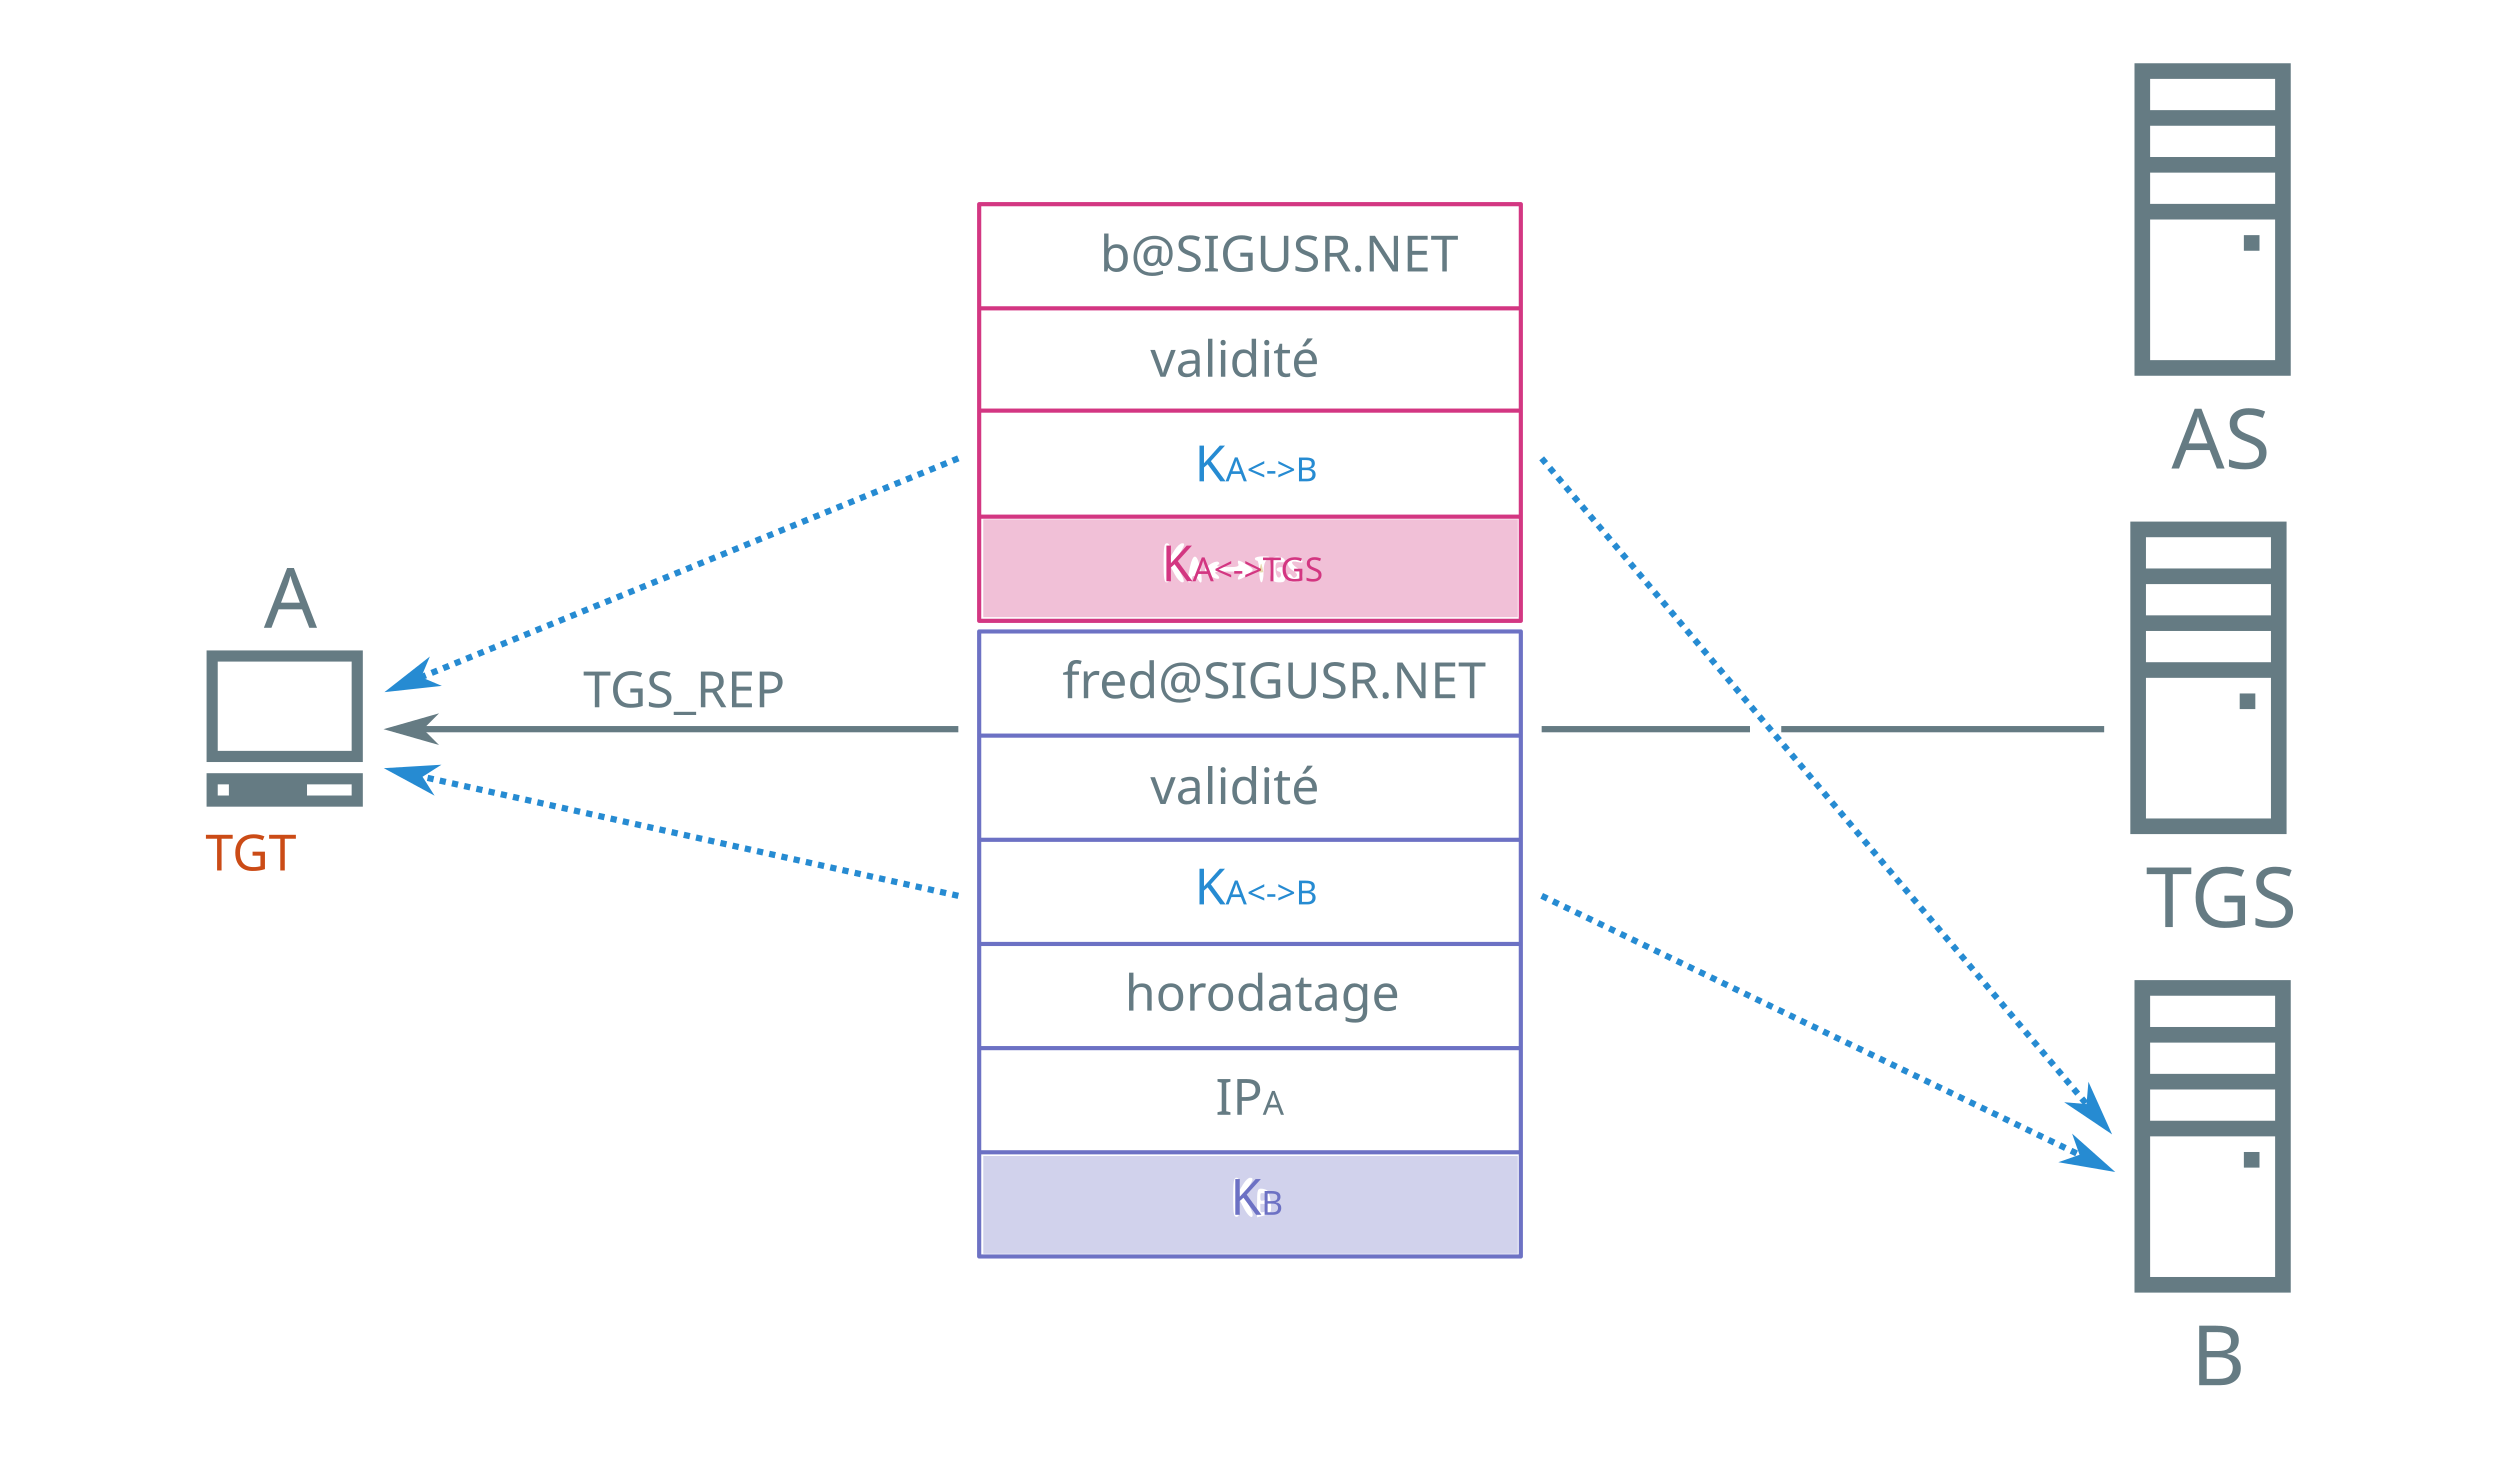
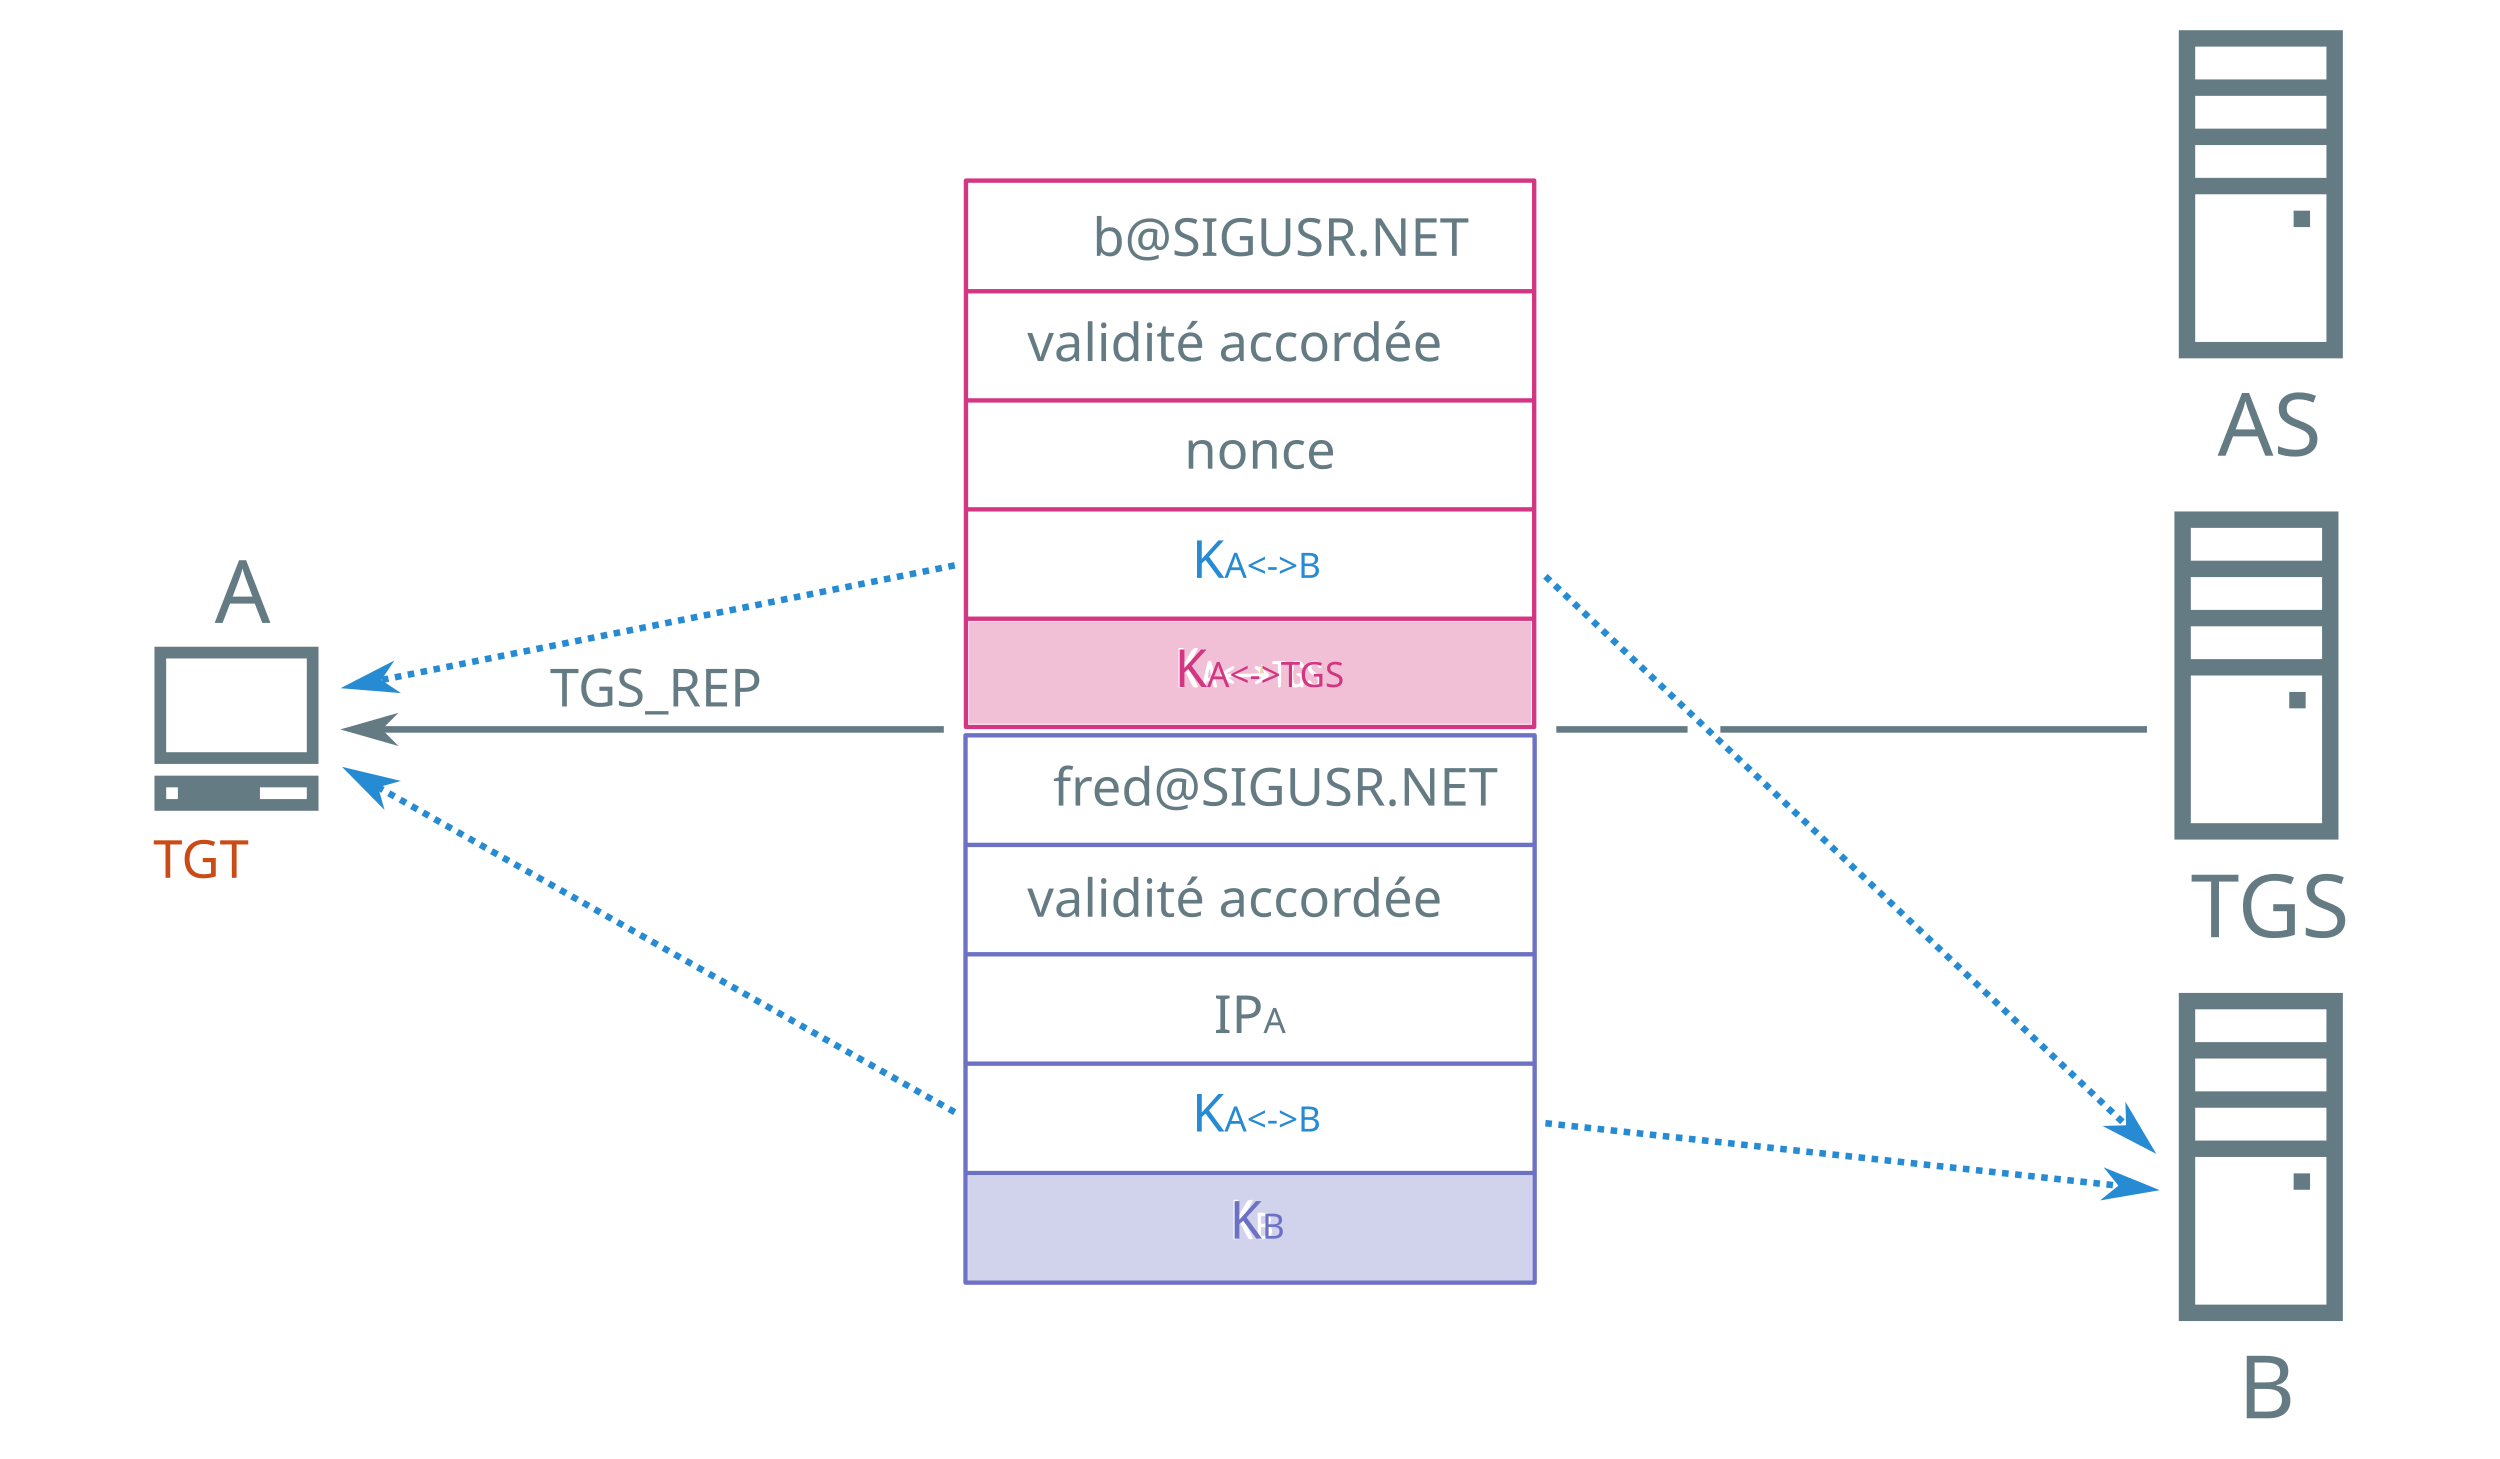
<svg xmlns="http://www.w3.org/2000/svg" width="1200" height="700" viewBox="0 0 1200 700" version="1.1" id="svg5">
  <defs id="defs5">
    <marker style="overflow:visible" id="Arrow1Mstart" refX="0.0" refY="0.0" orient="auto">
      <path transform="scale(0.4) translate(10,0)" style="fill-rule:evenodd;fill:context-stroke;stroke:context-stroke;stroke-width:1.0pt" d="M 0.0,0.0 L 5.0,-5.0 L -12.5,0.0 L 5.0,5.0 L 0.0,0.0 z " id="path1154" />
    </marker>
    <marker style="overflow:visible;" id="Arrow1Mend" refX="0.0" refY="0.0" orient="auto">
      <path transform="scale(0.4) rotate(180) translate(10,0)" style="fill-rule:evenodd;fill:context-stroke;stroke:context-stroke;stroke-width:1.0pt;" d="M 0.0,0.0 L 5.0,-5.0 L -12.5,0.0 L 5.0,5.0 L 0.0,0.0 z " id="path16067" />
    </marker>
  </defs>
  <style id="style2">
        @font-face {
            font-family: 'Iosevka';
            font-display: swap;
            font-weight: 400;
            font-stretch: normal;
            font-style: normal;
            src: url('/dist/theme/fonts/Iosevka/WOFF2/Iosevka-Regular.woff2') format('woff2');
        }

        @font-face {
            font-family: 'Iosevka';
            font-display: swap;
            font-weight: 400;
            font-stretch: normal;
            font-style: italic;
            src: url('/dist/theme/fonts/Iosevka/WOFF2/Iosevka-Italic.woff2') format('woff2');
        }

        @font-face {
            font-family: 'Iosevka';
            font-display: swap;
            font-weight: 700;
            font-stretch: normal;
            font-style: normal;
            src: url('/dist/theme/fonts/Iosevka/WOFF2/Iosevka-Bold.woff2') format('woff2');
        }

        @font-face {
            font-family: 'Iosevka';
            font-display: swap;
            font-weight: 700;
            font-stretch: normal;
            font-style: italic;
            src: url('/dist/theme/fonts/Iosevka/WOFF2/Iosevka-BoldItalic.woff2') format('woff2');
        }
    </style>
-   <g id="g966" transform="matrix(0.9921875,0,0,0.9921875,56.60349,347.3899)">
+   <g id="g966" transform="matrix(1.041797,0,0,1.041797,29.46584,347.3777)">
    <rect class="st0" height="48.594" id="XMLID_2248_" width="70.191" x="45.587" y="-32.763" style="fill:none;stroke:#657b83;stroke-width:5.399;stroke-miterlimit:10;stroke-opacity:1" />
    <path class="st1" d="M 42.887,23.93 V 40.128 H 118.478 V 23.93 Z m 10.799,10.799 h -5.399 v -5.399 h 5.399 z m 59.393,0 H 91.481 V 29.33 H 113.078 Z" id="XMLID_49_" style="fill:#657b83;fill-opacity:1;stroke-width:2.7" />
  </g>
-   <g id="g977-4" transform="matrix(0.9921875,0,0,0.9921875,423.9048,551.2061)">
+   <g id="g977-4" transform="matrix(1.041797,0,0,1.041797,415.1322,561.3848)">
    <path d="m 605.382,-81.387 v 22.677 7.559 15.118 7.559 15.118 7.559 75.591 h 75.591 v -75.591 -7.559 -15.118 -7.559 -15.118 -7.559 -22.677 z m 7.559,7.559 h 60.472 v 15.118 h -60.472 z m 0,22.677 h 60.472 v 15.118 h -60.472 z m 0,22.677 h 60.472 v 15.118 h -60.472 z m 0,22.677 h 60.472 V 62.235 h -60.472 z m 45.354,7.559 v 7.559 h 7.559 V 1.762 Z" style="fill:#657b83;fill-opacity:1;stroke:none;stroke-width:0px" id="path2-7" />
  </g>
-   <text xml:space="preserve" style="font-size:40px;line-height:1.25;font-family:Iosevka;-inkscape-font-specification:'Iosevka, Normal';fill:#657b83;fill-opacity:1" x="126.656" y="301.336" id="text2107">
-     <tspan id="tspan2105" x="126.656" y="301.336">A</tspan>
+   <text xml:space="preserve" style="font-size:42px;line-height:1.25;font-family:Iosevka;-inkscape-font-specification:'Iosevka, Normal';fill:#657b83;fill-opacity:1;stroke-width:1.05" x="103.02" y="299.021" id="text2107">
+     <tspan id="tspan2105" x="103.02" y="299.021" style="stroke-width:1.05">A</tspan>
  </text>
-   <g id="g977" transform="matrix(0.9921875,0,0,0.9921875,423.9048,111.1158)">
+   <g id="g977" transform="matrix(1.041797,0,0,1.041797,415.1322,99.28998)">
    <path d="m 605.382,-81.387 v 22.677 7.559 15.118 7.559 15.118 7.559 75.591 h 75.591 v -75.591 -7.559 -15.118 -7.559 -15.118 -7.559 -22.677 z m 7.559,7.559 h 60.472 v 15.118 h -60.472 z m 0,22.677 h 60.472 v 15.118 h -60.472 z m 0,22.677 h 60.472 v 15.118 h -60.472 z m 0,22.677 h 60.472 V 62.235 h -60.472 z m 45.354,7.559 v 7.559 h 7.559 V 1.762 Z" style="fill:#657b83;fill-opacity:1;stroke:none;stroke-width:0px" id="path2" />
  </g>
-   <text xml:space="preserve" style="font-size:40px;line-height:1.25;font-family:Iosevka;-inkscape-font-specification:'Iosevka, Normal';fill:#657b83;fill-opacity:1;stroke-width:1" x="1042.297" y="224.889" id="text7127">
-     <tspan id="tspan7125" x="1042.297" y="224.889" style="stroke-width:1">AS</tspan>
+   <text xml:space="preserve" style="font-size:42px;line-height:1.25;font-family:Iosevka;-inkscape-font-specification:'Iosevka, Normal';fill:#657b83;fill-opacity:1;stroke-width:1.05" x="1064.445" y="218.752" id="text7127">
+     <tspan id="tspan7125" x="1064.445" y="218.752" style="stroke-width:1.05">AS</tspan>
  </text>
-   <g id="g977-0" transform="matrix(0.9921875,0,0,0.9921875,421.9048,331.1158)">
+   <g id="g977-0" transform="matrix(1.041797,0,0,1.041797,413.0322,330.29)">
    <path d="m 605.382,-81.387 v 22.677 7.559 15.118 7.559 15.118 7.559 75.591 h 75.591 v -75.591 -7.559 -15.118 -7.559 -15.118 -7.559 -22.677 z m 7.559,7.559 h 60.472 v 15.118 h -60.472 z m 0,22.677 h 60.472 v 15.118 h -60.472 z m 0,22.677 h 60.472 v 15.118 h -60.472 z m 0,22.677 h 60.472 V 62.235 h -60.472 z m 45.354,7.559 v 7.559 h 7.559 V 1.762 Z" style="fill:#657b83;fill-opacity:1;stroke:none;stroke-width:0px" id="path2-4" />
  </g>
-   <text xml:space="preserve" style="font-size:40px;line-height:1.25;font-family:Iosevka;-inkscape-font-specification:'Iosevka, Normal';fill:#657b83;fill-opacity:1" x="1030.017" y="444.989" id="text7127-8">
-     <tspan id="tspan7125-8" x="1030.017" y="444.989">TGS</tspan>
+   <text xml:space="preserve" style="font-size:42px;line-height:1.25;font-family:Iosevka;-inkscape-font-specification:'Iosevka, Normal';fill:#657b83;fill-opacity:1;stroke-width:1.05" x="1051.551" y="449.857" id="text7127-8">
+     <tspan id="tspan7125-8" x="1051.551" y="449.857" style="stroke-width:1.05">TGS</tspan>
  </text>
-   <text xml:space="preserve" style="font-size:40px;line-height:1.25;font-family:Iosevka;-inkscape-font-specification:'Iosevka, Normal';fill:#657b83;fill-opacity:1" x="1051.737" y="664.9" id="text9429">
-     <tspan id="tspan9427" x="1051.737" y="664.9">B</tspan>
+   <text xml:space="preserve" style="font-size:42px;line-height:1.25;font-family:Iosevka;-inkscape-font-specification:'Iosevka, Normal';fill:#657b83;fill-opacity:1;stroke-width:1.05" x="1074.356" y="680.763" id="text9429">
+     <tspan id="tspan9427" x="1074.356" y="680.763" style="stroke-width:1.05">B</tspan>
  </text>
-   <path style="fill:none;stroke:#657b83;stroke-width:3;stroke-linecap:butt;stroke-linejoin:miter;stroke-opacity:1;stroke-miterlimit:4;stroke-dasharray:none;marker-start:url(#Arrow1Mstart)" d="M 190,350 H 460" id="path15909" />
-   <path style="fill:none;stroke:#657b83;stroke-width:3;stroke-linecap:butt;stroke-linejoin:miter;stroke-miterlimit:4;stroke-dasharray:none;stroke-opacity:1" d="M 740,350 H 840" id="path15911" />
-   <path style="fill:none;stroke:#657b83;stroke-width:3;stroke-linecap:butt;stroke-linejoin:miter;stroke-miterlimit:4;stroke-dasharray:none;stroke-opacity:1" d="m 855,350 h 155" id="path15911-4" />
-   <text xml:space="preserve" style="font-size:24px;line-height:1.25;font-family:Iosevka;-inkscape-font-specification:'Iosevka, Normal';fill:#268bd2;fill-opacity:1;stroke:none;stroke-opacity:1" x="573.424" y="231.024" id="text23706">
-     <tspan x="573.424" y="231.024" id="tspan23708">K<tspan style="font-size:16px;fill:#268bd2;fill-opacity:1" id="tspan5867">A&lt;-&gt;B</tspan>
-     </tspan>
-   </text>
-   <text xml:space="preserve" style="font-size:24px;line-height:1.25;font-family:Iosevka;-inkscape-font-specification:'Iosevka, Normal';fill:#d33682;fill-opacity:1;stroke:none;stroke-opacity:1" x="557.552" y="279.024" id="text23706-8">
-     <tspan x="557.552" y="279.024" id="tspan23708-9">K<tspan style="font-size:16px;fill:#d33682;fill-opacity:1" id="tspan23088">A&lt;-&gt;TGS</tspan>
-     </tspan>
-   </text>
-   <text xml:space="preserve" style="font-size:24px;line-height:1.25;font-family:Iosevka;-inkscape-font-specification:'Iosevka, Normal';fill:#657b83;fill-opacity:1;stroke:none;stroke-opacity:1" x="527.928" y="130.316" id="text25298">
-     <tspan id="tspan25296" x="527.928" y="130.316">b@SIGUSR.NET</tspan>
-   </text>
-   <text xml:space="preserve" style="font-size:24px;line-height:1.25;font-family:Iosevka;-inkscape-font-specification:'Iosevka, Normal';fill:#657b83;fill-opacity:1;stroke:none;stroke-opacity:1" x="552.144" y="180.822" id="text27480">
-     <tspan id="tspan27478" x="552.144" y="180.822">validité</tspan>
-   </text>
-   <rect style="opacity:0.996;fill:none;fill-opacity:1;stroke:#d33682;stroke-width:2;stroke-linejoin:round;stroke-miterlimit:4;stroke-dasharray:none;stroke-opacity:1" id="rect18756" width="260" height="200" x="470" y="98" />
-   <path style="fill:none;stroke:#d33682;stroke-width:2;stroke-linecap:butt;stroke-linejoin:miter;stroke-miterlimit:4;stroke-dasharray:none;stroke-opacity:1" d="M 470,148 H 730" id="path18915" />
-   <path style="fill:none;stroke:#d33682;stroke-width:2;stroke-linecap:butt;stroke-linejoin:miter;stroke-miterlimit:4;stroke-dasharray:none;stroke-opacity:1" d="M 470,197.1 H 730" id="path18915-8" />
-   <path style="fill:none;stroke:#d33682;stroke-width:2;stroke-linecap:butt;stroke-linejoin:miter;stroke-miterlimit:4;stroke-dasharray:none;stroke-opacity:1" d="M 470,248 H 730" id="path18915-6" />
-   <path style="opacity:0.996;fill:#b58900;fill-opacity:0.314;stroke:none;stroke-width:0.522;stroke-linejoin:round;stroke-opacity:1" d="m 604.742,272.85 c 0.555,-2.818 0.627,-2.855 1.149,-0.587 0.264,1.147 0.484,2.174 0.488,2.282 0.004,0.108 -0.446,0.196 -1.001,0.196 h -1.009 z" id="path14819" />
-   <text xml:space="preserve" style="font-style:normal;font-variant:normal;font-weight:normal;font-stretch:normal;font-size:24px;line-height:1.25;font-family:Iosevka;-inkscape-font-specification:'Iosevka, Normal';font-variant-ligatures:normal;font-variant-caps:normal;font-variant-numeric:normal;font-variant-east-asian:normal;fill:#657b83;fill-opacity:1;stroke:none;stroke-opacity:1" x="509.928" y="335.141" id="text8602">
-     <tspan id="tspan8600" x="509.928" y="335.141">fred@SIGUSR.NET</tspan>
-   </text>
-   <text xml:space="preserve" style="font-size:24px;line-height:1.25;font-family:Iosevka;-inkscape-font-specification:'Iosevka, Normal';fill:#268bd2;fill-opacity:1;stroke:none;stroke-opacity:1" x="573.424" y="434.124" id="text23706-9">
-     <tspan x="573.424" y="434.124" id="tspan23708-2">K<tspan style="font-size:16px;fill:#268bd2;fill-opacity:1" id="tspan5867-5">A&lt;-&gt;B</tspan>
-     </tspan>
-   </text>
-   <text xml:space="preserve" style="font-size:24px;line-height:1.25;font-family:Iosevka;-inkscape-font-specification:'Iosevka, Normal';fill:#657b83;fill-opacity:1;stroke:none;stroke-opacity:1" x="552.144" y="385.922" id="text27480-3">
-     <tspan id="tspan27478-0" x="552.144" y="385.922">validité</tspan>
-   </text>
-   <rect style="opacity:0.996;fill:none;fill-opacity:1;stroke:#6c71c4;stroke-width:2;stroke-linejoin:round;stroke-miterlimit:4;stroke-dasharray:none;stroke-opacity:1" id="rect18756-7" width="260" height="300" x="470" y="303.1" />
-   <path style="fill:none;stroke:#6c71c4;stroke-width:2;stroke-linecap:butt;stroke-linejoin:miter;stroke-miterlimit:4;stroke-dasharray:none;stroke-opacity:1" d="M 470,353.1 H 730" id="path18915-64" />
-   <path style="fill:none;stroke:#6c71c4;stroke-width:2;stroke-linecap:butt;stroke-linejoin:miter;stroke-miterlimit:4;stroke-dasharray:none;stroke-opacity:1" d="M 470,403.1 H 730" id="path18915-3" />
-   <path style="fill:none;stroke:#6c71c4;stroke-width:2;stroke-linecap:butt;stroke-linejoin:miter;stroke-miterlimit:4;stroke-dasharray:none;stroke-opacity:1" d="M 470,453.1 H 730" id="path18915-0" />
-   <path style="fill:none;stroke:#6c71c4;stroke-width:2;stroke-linecap:butt;stroke-linejoin:miter;stroke-miterlimit:4;stroke-dasharray:none;stroke-opacity:1" d="M 470,503.1 H 730" id="path18915-0-4" />
-   <path style="fill:none;stroke:#6c71c4;stroke-width:2;stroke-linecap:butt;stroke-linejoin:miter;stroke-miterlimit:4;stroke-dasharray:none;stroke-opacity:1" d="M 470,553.1 H 730" id="path18915-0-0" />
-   <text xml:space="preserve" style="font-size:24px;line-height:1.25;font-family:Iosevka;-inkscape-font-specification:'Iosevka, Normal';fill:#6c71c4;fill-opacity:1" x="590.613" y="583.1" id="text16587">
-     <tspan id="tspan16585" x="590.613" y="583.1">K<tspan style="font-size:16px;fill:#6c71c4;fill-opacity:1" id="tspan31412">B</tspan>
-     </tspan>
-   </text>
-   <text xml:space="preserve" style="font-size:24px;line-height:1.25;font-family:Iosevka;-inkscape-font-specification:'Iosevka, Normal';fill:#657b83;fill-opacity:1" x="583.452" y="535.1" id="text19983">
-     <tspan id="tspan19981" x="583.452" y="535.1">IP<tspan style="font-size:16px;fill:#657b83;fill-opacity:1" id="tspan23219">A</tspan>
-     </tspan>
-   </text>
-   <text xml:space="preserve" style="font-size:24px;line-height:1.25;font-family:Iosevka;-inkscape-font-specification:'Iosevka, Normal';fill:#657b83;fill-opacity:1" x="539.904" y="485.1" id="text30909">
-     <tspan id="tspan30907" x="539.904" y="485.1">horodatage</tspan>
-   </text>
-   <g id="g847" transform="translate(-1.392,-2.168)">
+   <path style="fill:none;stroke:#657b83;stroke-width:3.15;stroke-linecap:butt;stroke-linejoin:miter;stroke-miterlimit:4;stroke-dasharray:none;stroke-opacity:1;marker-start:url(#Arrow1Mstart)" d="m 169.532,350.118 h 283.5" id="path15909" />
+   <path style="fill:none;stroke:#657b83;stroke-width:3.15;stroke-linecap:butt;stroke-linejoin:miter;stroke-miterlimit:4;stroke-dasharray:none;stroke-opacity:1" d="m 747.032,350.118 h 63" id="path15911" />
+   <path style="fill:none;stroke:#657b83;stroke-width:3.15;stroke-linecap:butt;stroke-linejoin:miter;stroke-miterlimit:4;stroke-dasharray:none;stroke-opacity:1" d="M 825.782,350.118 H 1030.532" id="path15911-4" />
+   <g id="g847" transform="matrix(1.05,0,0,1.05,-31.42942,-19.65801)">
    <text xml:space="preserve" style="font-size:24px;line-height:1.25;font-family:Iosevka;-inkscape-font-specification:'Iosevka, Normal';fill:#cb4b16;fill-opacity:1" x="100" y="420" id="text4889">
      <tspan id="tspan4887" x="100" y="420">TGT</tspan>
    </text>
  </g>
-   <path style="opacity:0.996;fill:#d33682;fill-opacity:0.314;stroke:none;stroke-width:2.086;stroke-linejoin:round;stroke-opacity:1" d="m 471.968,272.751 v -23.468 h 128.292 128.292 v 23.468 23.468 H 600.26 471.968 Z m 89.746,2.868 0.046,-3.911 2.065,3.911 c 1.136,2.151 2.767,3.911 3.624,3.911 1.25,0 1.059,-0.985 -0.959,-4.954 l -2.518,-4.954 2.597,-4.433 c 2.165,-3.694 2.318,-4.433 0.918,-4.433 -0.923,0 -2.609,1.525 -3.746,3.39 l -2.067,3.39 -0.004,-3.39 c -0.003,-2.316 -0.5,-3.39 -1.568,-3.39 -1.275,0 -1.565,1.738 -1.565,9.387 0,7.649 0.29,9.387 1.565,9.387 1.104,0 1.578,-1.15 1.611,-3.911 z m 10.384,2.347 c 0,-2.124 1.752,-1.977 2.999,0.252 1.787,3.193 2.252,0.798 1.029,-5.293 -1.489,-7.414 -3.478,-7.671 -4.985,-0.644 -1.391,6.487 -1.4,7.25 -0.086,7.25 0.574,0 1.043,-0.704 1.043,-1.565 z m 34.42,-3.275 c 0,-3.386 0.548,-5.256 1.825,-6.225 1.622,-1.231 1.39,-1.389 -2.086,-1.419 -2.151,-0.018 -3.911,0.436 -3.911,1.01 0,0.574 0.469,1.043 1.043,1.043 0.574,0 1.043,2.347 1.043,5.215 0,2.868 0.469,5.215 1.043,5.215 0.574,0 1.043,-2.178 1.043,-4.839 z m 10.43,1.189 c 0,-2.955 -0.397,-3.651 -2.086,-3.651 -1.147,0 -2.086,0.469 -2.086,1.043 0,0.574 0.469,1.043 1.043,1.043 0.574,0 1.043,0.743 1.043,1.651 0,0.908 -0.587,1.456 -1.304,1.217 -0.717,-0.239 -1.304,-2.038 -1.304,-3.998 0,-3.114 0.307,-3.53 2.435,-3.3 3.222,0.349 2.427,-2.225 -0.834,-2.702 -2.902,-0.424 -4.171,1.314 -4.192,5.743 -0.025,5.118 0.935,6.604 4.268,6.604 2.753,0 3.017,-0.32 3.017,-3.651 z m 8.147,0.848 c 0.217,-1.523 -0.563,-2.863 -2.347,-4.031 -3.462,-2.269 -3.424,-3.825 0.072,-2.948 2.077,0.521 2.626,0.336 2.26,-0.762 -0.266,-0.798 -1.853,-1.451 -3.526,-1.451 -4.208,0 -4.793,3.84 -0.966,6.347 1.971,1.292 2.41,2.101 1.585,2.926 -0.825,0.825 -1.401,0.718 -2.083,-0.386 -1.195,-1.934 -2.572,-0.673 -1.713,1.568 1,2.607 6.309,1.609 6.718,-1.263 z m -41.044,-1.007 c -1.681,-1.229 -1.03,-1.405 5.185,-1.405 6.249,0 6.947,0.192 5.787,1.59 -0.726,0.874 -1.045,1.864 -0.709,2.2 0.69,0.69 6.988,-3.527 6.988,-4.679 0,-0.792 -5.548,-4.326 -6.791,-4.326 -0.403,0 -0.463,0.704 -0.133,1.565 0.491,1.279 -0.487,1.562 -5.364,1.549 -3.735,-0.01 -5.436,-0.351 -4.55,-0.913 0.957,-0.607 1.051,-1.122 0.29,-1.592 -1.363,-0.842 -6.399,2.277 -6.399,3.963 0,1.554 5.383,4.835 6.649,4.052 0.532,-0.329 0.103,-1.231 -0.954,-2.004 z" id="path987" />
-   <path style="opacity:0.996;fill:#6c71c4;fill-opacity:0.314;stroke:none;stroke-width:2.086;stroke-linejoin:round;stroke-opacity:1" d="m 471.968,578.357 v -23.468 h 128.292 128.292 v 23.468 23.468 H 600.26 471.968 Z m 123.123,1.825 0.046,-3.911 2.065,3.911 c 1.957,3.707 4.101,5.185 4.101,2.827 0,-0.597 -0.961,-2.969 -2.136,-5.272 l -2.136,-4.187 2.136,-3.456 c 2.488,-4.026 2.616,-4.775 0.813,-4.775 -0.728,0 -2.123,1.291 -3.101,2.868 l -1.778,2.868 -0.028,-2.868 c -0.018,-1.842 -0.588,-2.868 -1.592,-2.868 -1.275,0 -1.565,1.738 -1.565,9.387 0,7.649 0.29,9.387 1.565,9.387 1.104,0 1.578,-1.15 1.611,-3.911 z m 14.689,1.61 c 0.976,-1.579 -0.239,-9.555 -1.593,-10.459 -0.631,-0.421 -1.969,-0.773 -2.973,-0.782 -1.556,-0.014 -1.825,1.002 -1.825,6.877 v 6.893 l 2.858,-0.717 c 1.572,-0.395 3.162,-1.209 3.534,-1.81 z" id="path988" />
-   <path style="opacity:0.996;fill:#6c71c4;fill-opacity:0.314;stroke:none;stroke-width:0.738;stroke-linejoin:round;stroke-opacity:1" d="m 604.958,574.535 c 0,-1.774 0.039,-1.844 1.033,-1.844 1.307,0 1.918,0.607 1.918,1.905 0,1.085 -0.856,1.783 -2.188,1.783 -0.668,0 -0.762,-0.226 -0.762,-1.844 z" id="path1175" />
-   <path style="opacity:0.996;fill:#6c71c4;fill-opacity:0.314;stroke:none;stroke-width:0.738;stroke-linejoin:round;stroke-opacity:1" d="m 604.958,579.882 v -2.028 h 1.217 c 1.482,0 2.102,0.559 2.102,1.897 0,1.146 -1.164,2.16 -2.479,2.16 -0.772,0 -0.84,-0.163 -0.84,-2.028 z" id="path1214" />
-   <path style="fill:none;stroke:#268bd2;stroke-width:3;stroke-linecap:butt;stroke-linejoin:miter;stroke-opacity:1;stroke-miterlimit:4;stroke-dasharray:3,3;marker-end:url(#Arrow1Mend);stroke-dashoffset:0" d="M 460,220 190,330" id="path933" />
-   <path style="fill:none;stroke:#268bd2;stroke-width:3;stroke-linecap:butt;stroke-linejoin:miter;stroke-opacity:1;stroke-miterlimit:4;stroke-dasharray:3,3;marker-end:url(#Arrow1Mend);stroke-dashoffset:0" d="M 460,430 190,370" id="path935" />
-   <path style="fill:none;stroke:#268bd2;stroke-width:3;stroke-linecap:butt;stroke-linejoin:miter;stroke-opacity:1;stroke-miterlimit:4;stroke-dasharray:3,3;marker-end:url(#Arrow1Mend);stroke-dashoffset:0" d="m 740,220 270,320" id="path937" />
-   <path style="fill:none;stroke:#268bd2;stroke-width:3;stroke-linecap:butt;stroke-linejoin:miter;stroke-opacity:1;stroke-miterlimit:4;stroke-dasharray:3,3;marker-end:url(#Arrow1Mend);stroke-dashoffset:0" d="m 740,430 270,130" id="path939" />
-   <g id="g868" transform="translate(-284.2201,255)">
+   <path style="fill:none;stroke:#268bd2;stroke-width:3.15;stroke-linecap:butt;stroke-linejoin:miter;stroke-miterlimit:4;stroke-dasharray:3.15, 3.15;stroke-dashoffset:0;stroke-opacity:1;marker-end:url(#Arrow1Mend)" d="m 458.282,271.368 -288.75,57.75" id="path933" />
+   <path style="fill:none;stroke:#268bd2;stroke-width:3.15;stroke-linecap:butt;stroke-linejoin:miter;stroke-miterlimit:4;stroke-dasharray:3.15, 3.15;stroke-dashoffset:0;stroke-opacity:1;marker-end:url(#Arrow1Mend)" d="m 458.282,533.868 -288.75,-162.75" id="path935" />
+   <path style="fill:none;stroke:#268bd2;stroke-width:3.15;stroke-linecap:butt;stroke-linejoin:miter;stroke-miterlimit:4;stroke-dasharray:3.15, 3.15;stroke-dashoffset:0;stroke-opacity:1;marker-end:url(#Arrow1Mend)" d="m 741.782,276.618 288.75,273" id="path937" />
+   <path style="fill:none;stroke:#268bd2;stroke-width:3.15;stroke-linecap:butt;stroke-linejoin:miter;stroke-miterlimit:4;stroke-dasharray:3.15, 3.15;stroke-dashoffset:0;stroke-opacity:1;marker-end:url(#Arrow1Mend)" d="m 741.782,539.118 288.75,31.5" id="path939" />
+   <g id="g868" transform="matrix(1.05,0,0,1.05,-328.3989,250.3684)">
    <text xml:space="preserve" style="font-size:24px;line-height:1.25;font-family:Iosevka;-inkscape-font-specification:'Iosevka, Normal';fill:#657b83;fill-opacity:1" x="564.144" y="84.5" id="text23677">
      <tspan x="564.144" y="84.5" id="tspan1800">TGS_REP</tspan>
    </text>
  </g>
+   <text xml:space="preserve" style="font-size:25.2px;line-height:1.25;font-family:Iosevka;-inkscape-font-specification:'Iosevka, Normal';fill:#268bd2;fill-opacity:1;stroke:none;stroke-width:1.05;stroke-opacity:1" x="572.127" y="277.379" id="text23706">
+     <tspan x="572.127" y="277.379" id="tspan23708" style="stroke-width:1.05">K<tspan style="font-size:16.8px;fill:#268bd2;fill-opacity:1;stroke-width:1.05" id="tspan5867">A&lt;-&gt;B</tspan>
+     </tspan>
+   </text>
+   <text xml:space="preserve" style="font-size:25.2px;line-height:1.25;font-family:Iosevka;-inkscape-font-specification:'Iosevka, Normal';fill:#d33682;fill-opacity:1;stroke:none;stroke-width:1.05;stroke-opacity:1" x="563.795" y="329.774" id="text23706-8">
+     <tspan x="563.795" y="329.774" id="tspan23708-9" style="stroke-width:1.05">K<tspan style="font-size:16.8px;fill:#d33682;fill-opacity:1;stroke-width:1.05" id="tspan23088">A&lt;-&gt;TGS</tspan>
+     </tspan>
+   </text>
+   <text xml:space="preserve" style="font-size:25.2px;line-height:1.25;font-family:Iosevka;-inkscape-font-specification:'Iosevka, Normal';fill:#657b83;fill-opacity:1;stroke:none;stroke-width:1.05;stroke-opacity:1" x="524.357" y="122.81" id="text25298">
+     <tspan id="tspan25296" x="524.357" y="122.81" style="stroke-width:1.05">b@SIGUSR.NET</tspan>
+   </text>
+   <text xml:space="preserve" style="font-size:25.2px;line-height:1.25;font-family:Iosevka;-inkscape-font-specification:'Iosevka, Normal';fill:#657b83;fill-opacity:1;stroke:none;stroke-width:1.05;stroke-opacity:1" x="493.084" y="173.322" id="text27480">
+     <tspan id="tspan27478" x="493.084" y="173.322" style="stroke-width:1.05">validité accordée</tspan>
+   </text>
+   <rect style="opacity:0.996;fill:none;fill-opacity:1;stroke:#d33682;stroke-width:2.1;stroke-linejoin:round;stroke-miterlimit:4;stroke-dasharray:none;stroke-opacity:1" id="rect18756" width="272.754" height="262.254" x="463.655" y="86.691" />
+   <path style="fill:none;stroke:#d33682;stroke-width:2.1;stroke-linecap:butt;stroke-linejoin:miter;stroke-miterlimit:4;stroke-dasharray:none;stroke-opacity:1" d="m 463.532,192.198 h 273" id="path18915" />
+   <path style="fill:none;stroke:#d33682;stroke-width:2.1;stroke-linecap:butt;stroke-linejoin:miter;stroke-miterlimit:4;stroke-dasharray:none;stroke-opacity:1" d="m 463.532,139.803 h 273" id="path18915-7" />
+   <path style="fill:none;stroke:#d33682;stroke-width:2.1;stroke-linecap:butt;stroke-linejoin:miter;stroke-miterlimit:4;stroke-dasharray:none;stroke-opacity:1" d="m 463.532,244.488 h 273" id="path18915-8" />
+   <path style="fill:none;stroke:#d33682;stroke-width:2.1;stroke-linecap:butt;stroke-linejoin:miter;stroke-miterlimit:4;stroke-dasharray:none;stroke-opacity:1" d="m 463.532,296.988 h 273" id="path18915-6" />
+   <path style="opacity:0.996;fill:#b58900;fill-opacity:0.314;stroke:none;stroke-width:0.548;stroke-linejoin:round;stroke-opacity:1" d="m 605.012,321.296 c 0.583,-2.959 0.659,-2.998 1.207,-0.616 0.277,1.205 0.508,2.283 0.513,2.396 0.004,0.113 -0.468,0.205 -1.051,0.205 h -1.059 z" id="path14819" />
+   <text xml:space="preserve" style="font-style:normal;font-variant:normal;font-weight:normal;font-stretch:normal;font-size:25.2px;line-height:1.25;font-family:Iosevka;-inkscape-font-specification:'Iosevka, Normal';font-variant-ligatures:normal;font-variant-caps:normal;font-variant-numeric:normal;font-variant-east-asian:normal;fill:#657b83;fill-opacity:1;stroke:none;stroke-width:1.05;stroke-opacity:1" x="505.457" y="386.701" id="text8602">
+     <tspan id="tspan8600" x="505.457" y="386.701" style="stroke-width:1.05">fred@SIGUSR.NET</tspan>
+   </text>
+   <text xml:space="preserve" style="font-size:25.2px;line-height:1.25;font-family:Iosevka;-inkscape-font-specification:'Iosevka, Normal';fill:#268bd2;fill-opacity:1;stroke:none;stroke-width:1.05;stroke-opacity:1" x="572.127" y="543.134" id="text23706-9">
+     <tspan x="572.127" y="543.134" id="tspan23708-2" style="stroke-width:1.05">K<tspan style="font-size:16.8px;fill:#268bd2;fill-opacity:1;stroke-width:1.05" id="tspan5867-5">A&lt;-&gt;B</tspan>
+     </tspan>
+   </text>
+   <text xml:space="preserve" style="font-size:25.2px;line-height:1.25;font-family:Iosevka;-inkscape-font-specification:'Iosevka, Normal';fill:#657b83;fill-opacity:1;stroke:none;stroke-width:1.05;stroke-opacity:1" x="493.084" y="440.022" id="text27480-3">
+     <tspan id="tspan27478-0" x="493.084" y="440.022" style="stroke-width:1.05">validité accordée</tspan>
+   </text>
+   <rect style="opacity:0.996;fill:none;fill-opacity:1;stroke:#6c71c4;stroke-width:2.1;stroke-linejoin:round;stroke-miterlimit:4;stroke-dasharray:none;stroke-opacity:1" id="rect18756-7" width="273.182" height="262.682" x="463.441" y="352.968" />
+   <path style="fill:none;stroke:#6c71c4;stroke-width:2.1;stroke-linecap:butt;stroke-linejoin:miter;stroke-miterlimit:4;stroke-dasharray:none;stroke-opacity:1" d="m 463.532,405.558 h 273" id="path18915-3" />
+   <path style="fill:none;stroke:#6c71c4;stroke-width:2.1;stroke-linecap:butt;stroke-linejoin:miter;stroke-miterlimit:4;stroke-dasharray:none;stroke-opacity:1" d="m 463.532,458.058 h 273" id="path18915-0" />
+   <path style="fill:none;stroke:#6c71c4;stroke-width:2.1;stroke-linecap:butt;stroke-linejoin:miter;stroke-miterlimit:4;stroke-dasharray:none;stroke-opacity:1" d="m 463.532,510.558 h 273" id="path18915-0-4" />
+   <path style="fill:none;stroke:#6c71c4;stroke-width:2.1;stroke-linecap:butt;stroke-linejoin:miter;stroke-miterlimit:4;stroke-dasharray:none;stroke-opacity:1" d="m 463.532,563.058 h 273" id="path18915-0-0" />
+   <text xml:space="preserve" style="font-size:25.2px;line-height:1.25;font-family:Iosevka;-inkscape-font-specification:'Iosevka, Normal';fill:#6c71c4;fill-opacity:1;stroke-width:1.05" x="590.176" y="594.558" id="text16587">
+     <tspan id="tspan16585" x="590.176" y="594.558" style="stroke-width:1.05">K<tspan style="font-size:16.8px;fill:#6c71c4;fill-opacity:1;stroke-width:1.05" id="tspan31412">B</tspan>
+     </tspan>
+   </text>
+   <text xml:space="preserve" style="font-size:25.2px;line-height:1.25;font-family:Iosevka;-inkscape-font-specification:'Iosevka, Normal';fill:#657b83;fill-opacity:1;stroke-width:1.05" x="582.657" y="495.858" id="text19983">
+     <tspan id="tspan19981" x="582.657" y="495.858" style="stroke-width:1.05">IP<tspan style="font-size:16.8px;fill:#657b83;fill-opacity:1;stroke-width:1.05" id="tspan23219">A</tspan>
+     </tspan>
+   </text>
+   <path style="opacity:0.996;fill:#6c71c4;fill-opacity:0.314;stroke:none;stroke-width:0.774;stroke-linejoin:round;stroke-opacity:1" d="m 605.239,585.566 c 0,-1.862 0.041,-1.936 1.084,-1.936 1.372,0 2.013,0.637 2.013,2 0,1.14 -0.899,1.872 -2.298,1.872 -0.702,0 -0.8,-0.238 -0.8,-1.936 z" id="path1175" />
+   <path style="opacity:0.996;fill:#6c71c4;fill-opacity:0.314;stroke:none;stroke-width:0.774;stroke-linejoin:round;stroke-opacity:1" d="m 605.239,591.18 v -2.13 h 1.278 c 1.556,0 2.207,0.587 2.207,1.992 0,1.203 -1.222,2.268 -2.603,2.268 -0.811,0 -0.882,-0.172 -0.882,-2.13 z" id="path1214" />
+   <text xml:space="preserve" style="font-size:25.2px;line-height:1.25;font-family:Iosevka;-inkscape-font-specification:'Iosevka, Normal';fill:#657b83;fill-opacity:1;stroke-width:1.05" x="568.431" y="224.958" id="text9532">
+     <tspan id="tspan9530" x="568.431" y="224.958" style="stroke-width:1.05">nonce</tspan>
+   </text>
+   <path style="opacity:0.996;fill:#d33682;fill-opacity:0.314;stroke-width:0.774;stroke-linejoin:round;stroke-dasharray:0.774, 0.774" d="m 465.071,322.848 v -24.587 h 134.94 134.94 v 24.587 24.587 H 600.011 465.071 Z m 103.002,3.775 c 0.005,-3.146 0.537,-5.264 1.021,-4.073 0.107,0.262 0.959,2.048 1.894,3.969 1.585,3.257 1.779,3.492 2.874,3.492 0.646,0 1.174,-0.172 1.174,-0.383 0,-0.211 -1.07,-2.531 -2.378,-5.156 l -2.378,-4.773 2.177,-3.698 c 2.972,-5.05 2.971,-5.047 1.392,-4.893 -1.176,0.114 -1.484,0.447 -3.44,3.714 l -2.149,3.589 -0.111,-3.686 -0.111,-3.686 h -1.148 -1.148 v 9.486 9.486 h 1.162 1.162 l 0.006,-3.388 z m 10.622,2.904 c 0.082,-0.266 0.254,-0.963 0.382,-1.549 0.199,-0.907 0.429,-1.065 1.547,-1.065 1.231,0 1.33,0.098 1.575,1.549 0.223,1.32 0.403,1.549 1.222,1.549 0.73,0 0.914,-0.162 0.766,-0.678 -0.106,-0.373 -0.757,-3.248 -1.446,-6.389 -1.164,-5.308 -1.314,-5.711 -2.13,-5.711 -0.503,0 -0.961,0.289 -1.074,0.678 -0.25,0.864 -2.566,11.583 -2.566,11.878 0,0.447 1.578,0.206 1.722,-0.262 z m 36.224,-5.13 v -5.614 h 1.355 c 1.097,0 1.355,-0.148 1.355,-0.774 0,-0.717 -0.258,-0.774 -3.485,-0.774 -3.227,0 -3.485,0.057 -3.485,0.774 0,0.627 0.258,0.774 1.355,0.774 h 1.355 v 5.614 c 0,5.356 0.036,5.614 0.774,5.614 0.739,0 0.774,-0.258 0.774,-5.614 z m 8.828,5.15 c 0.361,-0.361 0.465,-0.361 0.465,0 0,0.256 0.348,0.465 0.774,0.465 0.717,0 0.774,-0.258 0.774,-3.485 v -3.485 h -1.771 c -1.478,0 -1.749,0.112 -1.642,0.678 0.071,0.373 0.519,0.733 0.996,0.801 0.721,0.103 0.867,0.367 0.867,1.568 0,0.794 -0.209,1.654 -0.465,1.909 -0.711,0.711 -2.171,0.553 -2.619,-0.284 -0.591,-1.105 -0.511,-7.471 0.105,-8.313 0.678,-0.927 2.292,-0.668 2.781,0.447 0.534,1.218 1.747,1.151 1.747,-0.097 0,-1.531 -1.279,-2.517 -3.263,-2.517 -1.391,0 -1.866,0.193 -2.517,1.02 -0.701,0.891 -0.803,1.557 -0.803,5.253 0,4.037 0.319,5.543 1.316,6.208 0.673,0.45 2.742,0.343 3.253,-0.168 z m 9.636,-0.377 c 1.799,-1.69 0.852,-4.943 -1.845,-6.337 -1.654,-0.855 -2.46,-2.239 -1.907,-3.273 0.588,-1.098 2.37,-0.921 2.901,0.288 0.515,1.174 1.747,1.157 1.747,-0.024 0,-2.525 -4.143,-3.65 -5.78,-1.57 -1.561,1.985 -0.712,4.474 2.085,6.113 1.892,1.109 2.585,2.52 1.739,3.54 -0.703,0.847 -2.417,0.544 -2.879,-0.509 -0.534,-1.218 -1.747,-1.151 -1.747,0.097 0,2.368 3.767,3.478 5.686,1.675 z m -41.005,-1.531 c 0.063,-0.324 -0.559,-0.943 -1.452,-1.445 -0.859,-0.483 -1.562,-0.954 -1.562,-1.047 0,-0.093 3.703,-0.166 8.228,-0.161 l 8.228,0.007 -1.829,1.149 c -1.254,0.788 -1.758,1.333 -1.604,1.735 0.336,0.876 0.742,0.75 3.865,-1.196 3.321,-2.07 3.634,-2.937 1.548,-4.288 -0.931,-0.603 -1.376,-1.237 -1.562,-2.226 -0.276,-1.47 -0.999,-1.911 -0.999,-0.609 0,0.892 -0.458,0.977 -1.566,0.29 -0.644,-0.399 -0.846,-0.382 -1.15,0.097 -0.536,0.843 -0.498,0.926 0.78,1.681 0.639,0.377 1.162,0.938 1.162,1.245 0,0.469 -1.287,0.558 -8.034,0.55 l -8.034,-0.008 2.033,-1.185 c 1.943,-1.133 2.488,-1.956 1.642,-2.479 -0.468,-0.289 -6.177,3.192 -6.465,3.942 -0.296,0.771 0.48,1.524 3.333,3.235 2.62,1.572 3.247,1.702 3.439,0.713 z" id="path17954" />
+   <path style="opacity:0.996;fill:#d33682;fill-opacity:0.314;stroke-width:0.774;stroke-linejoin:round;stroke-dasharray:0.774, 0.774" d="m 579.892,323.72 c 0.506,-3.004 0.811,-3.357 1.121,-1.294 0.155,1.032 0.373,2.116 0.485,2.408 0.142,0.369 -0.114,0.531 -0.84,0.531 -1.013,0 -1.035,-0.048 -0.766,-1.646 z" id="path21341" />
+   <path style="opacity:0.996;fill:#6c71c4;fill-opacity:0.314;stroke-width:0.774;stroke-linejoin:round;stroke-dasharray:0.774, 0.774" d="m 464.684,589.438 v -25.168 h 135.327 135.327 v 25.168 25.168 H 600.011 464.684 Z m 129.713,2.161 c 0,-3.202 0.21,-4.485 0.734,-4.485 0.145,0 1.122,1.742 2.17,3.872 1.734,3.524 2.002,3.872 2.985,3.872 0.594,0 1.08,-0.172 1.08,-0.383 0,-0.211 -1.07,-2.531 -2.378,-5.156 l -2.378,-4.773 2.177,-3.698 c 2.976,-5.056 2.973,-5.046 1.378,-4.893 -1.202,0.115 -1.474,0.416 -3.44,3.804 l -2.135,3.678 -0.111,-3.775 -0.111,-3.775 h -1.148 -1.148 v 9.486 9.486 h 1.162 1.162 z m 14.148,2.697 c 2.265,-0.947 2.78,-4.465 0.852,-5.816 -0.465,-0.326 -0.649,-0.592 -0.41,-0.592 0.763,0 1.268,-2.16 0.855,-3.656 -0.474,-1.717 -1.281,-2.152 -3.997,-2.152 h -2.155 v 6.389 6.389 h 1.755 c 0.965,0 2.36,-0.253 3.1,-0.562 z" id="path21577" />
</svg>
